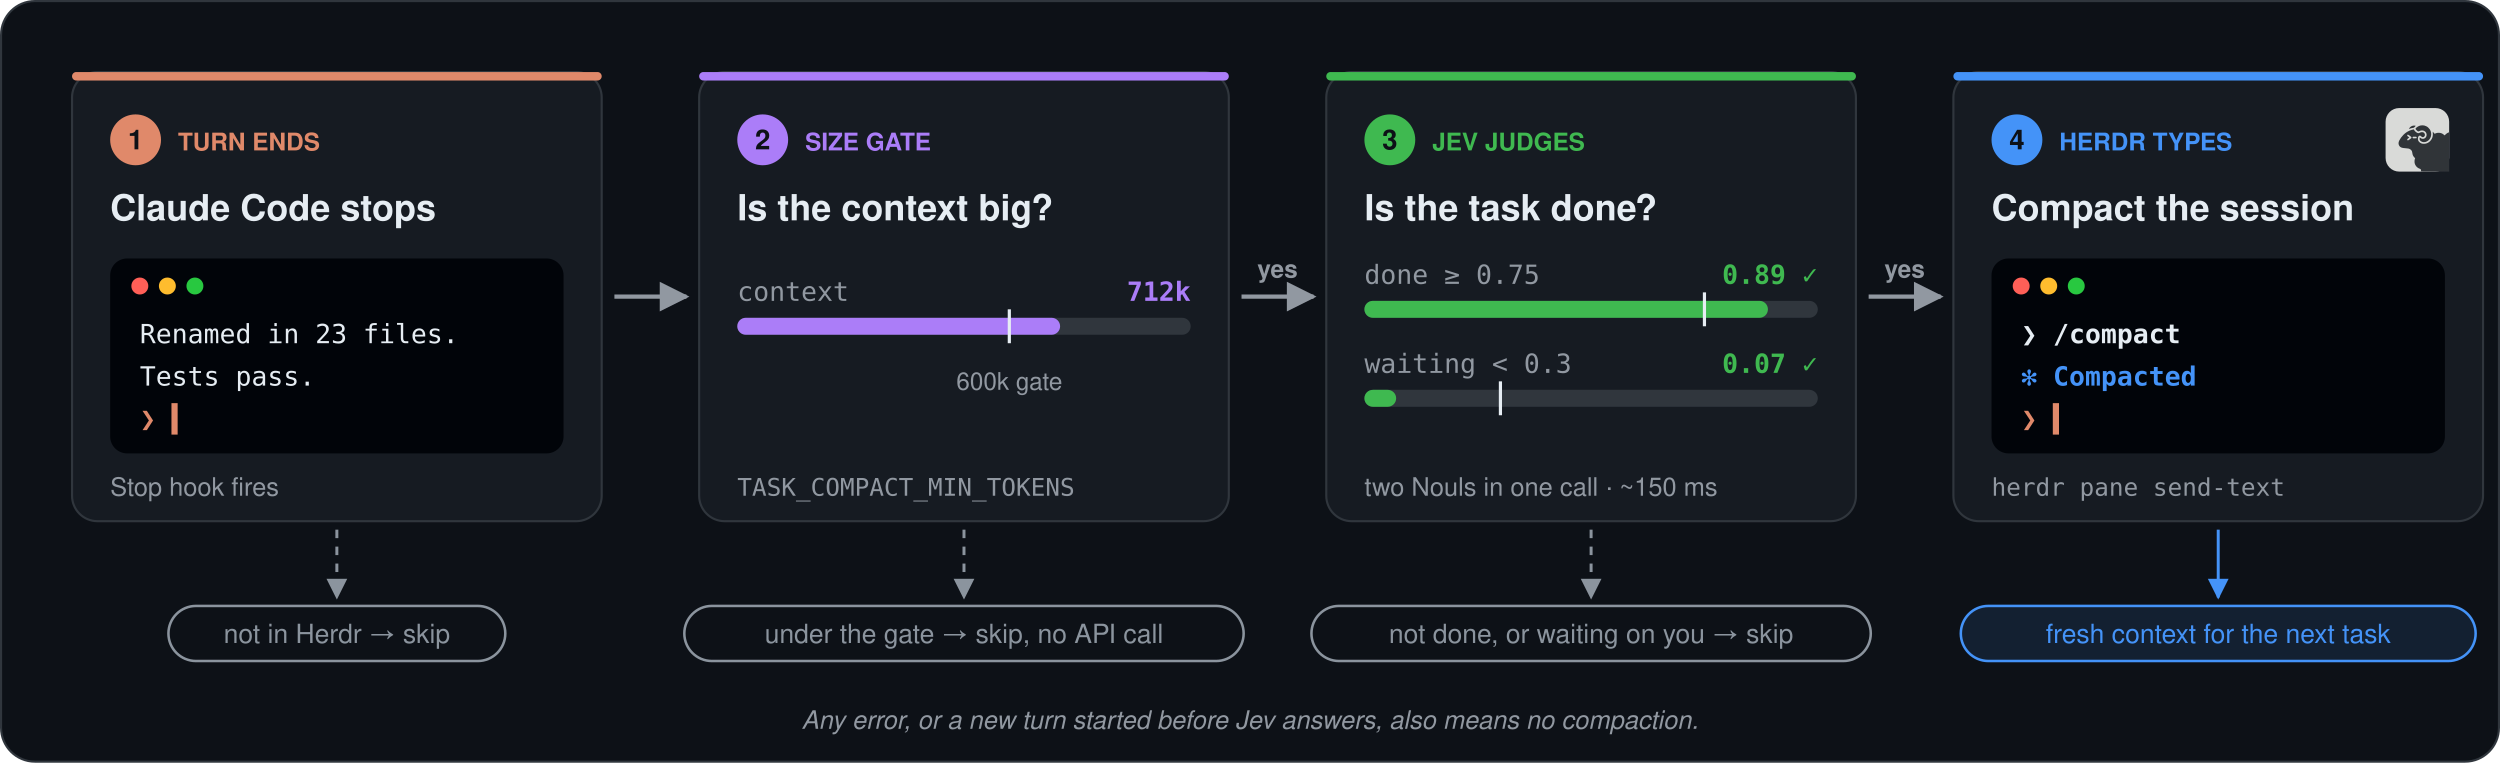
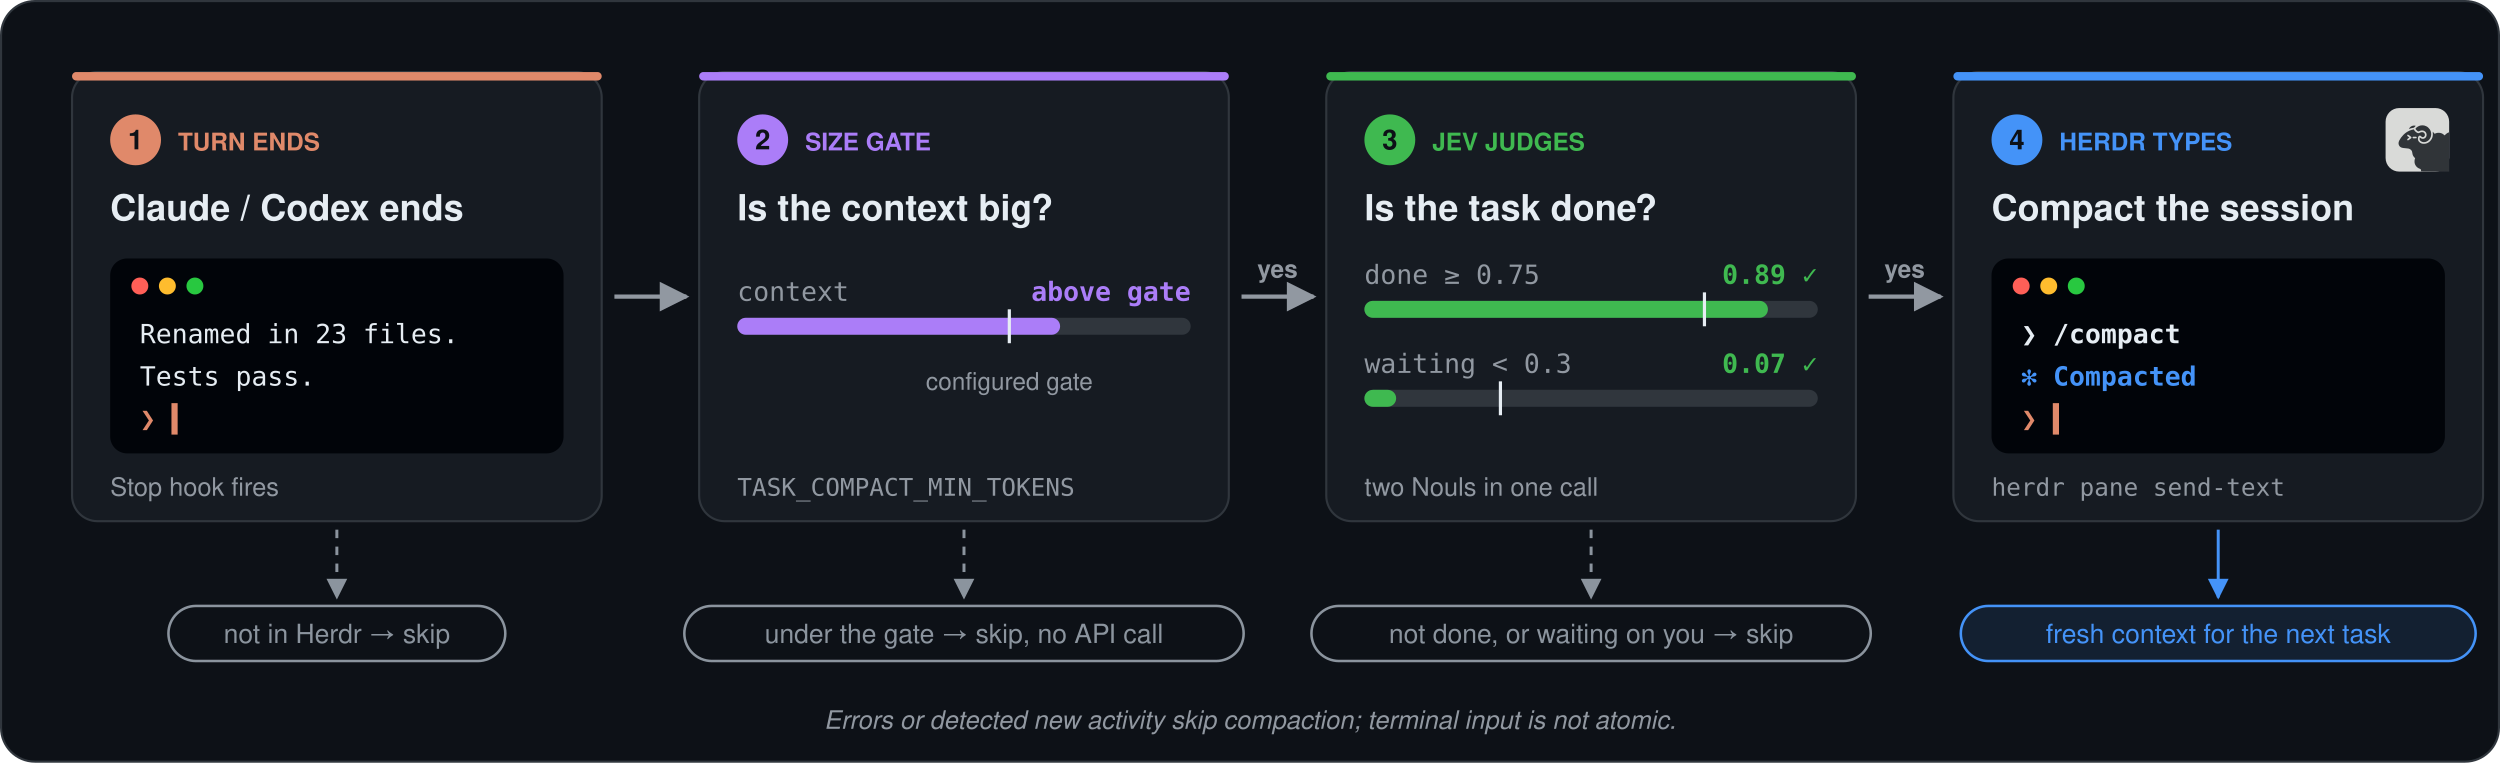
<svg xmlns="http://www.w3.org/2000/svg" width="1180" height="360" viewBox="0 0 1180 360" role="img" aria-label="Flow: turn ends, size gate, Jev judges the task done, Herdr types /compact">
  <defs>
    <marker id="head-muted" viewBox="0 0 10 10" refX="9" refY="5" markerWidth="7" markerHeight="7" orient="auto-start-reverse">
      <path d="M0,0 L10,5 L0,10 z" fill="#9198a1" />
    </marker>
    <marker id="head-skip" viewBox="0 0 10 10" refX="9" refY="5" markerWidth="7" markerHeight="7" orient="auto-start-reverse">
      <path d="M0,0 L10,5 L0,10 z" fill="#8b949e" />
    </marker>
-     <marker id="head-claude" viewBox="0 0 10 10" refX="9" refY="5" markerWidth="7" markerHeight="7" orient="auto-start-reverse">
+     <marker id="head-agent" viewBox="0 0 10 10" refX="9" refY="5" markerWidth="7" markerHeight="7" orient="auto-start-reverse">
      <path d="M0,0 L10,5 L0,10 z" fill="#e0896a" />
    </marker>
    <marker id="head-gate" viewBox="0 0 10 10" refX="9" refY="5" markerWidth="7" markerHeight="7" orient="auto-start-reverse">
      <path d="M0,0 L10,5 L0,10 z" fill="#ab7df8" />
    </marker>
    <marker id="head-jev" viewBox="0 0 10 10" refX="9" refY="5" markerWidth="7" markerHeight="7" orient="auto-start-reverse">
      <path d="M0,0 L10,5 L0,10 z" fill="#3fb950" />
    </marker>
    <marker id="head-herdr" viewBox="0 0 10 10" refX="9" refY="5" markerWidth="7" markerHeight="7" orient="auto-start-reverse">
      <path d="M0,0 L10,5 L0,10 z" fill="#4493f8" />
    </marker>
  </defs>
  <rect x="0.5" y="0.5" width="1179" height="359" rx="16" fill="#0d1117" stroke="#30363d" />
  <rect x="34" y="34" width="250" height="212" rx="12" fill="#161b22" stroke="#30363d" />
  <rect x="34" y="34" width="250" height="4" rx="2" fill="#e0896a" />
  <circle cx="64" cy="66" r="12" fill="#e0896a" />
  <text x="64" y="70.5" font-family="-apple-system, BlinkMacSystemFont, 'Segoe UI', Helvetica, Arial, sans-serif" font-size="13" font-weight="700" fill="#0d1117" text-anchor="middle">1</text>
  <text x="84" y="71" font-family="-apple-system, BlinkMacSystemFont, 'Segoe UI', Helvetica, Arial, sans-serif" font-size="11.5" font-weight="700" fill="#e0896a" text-anchor="start">TURN ENDS</text>
-   <text x="52" y="104" font-family="-apple-system, BlinkMacSystemFont, 'Segoe UI', Helvetica, Arial, sans-serif" font-size="17" font-weight="650" fill="#e6edf3" text-anchor="start">Claude Code stops</text>
+   <text x="52" y="104" font-family="-apple-system, BlinkMacSystemFont, 'Segoe UI', Helvetica, Arial, sans-serif" font-size="17" font-weight="650" fill="#e6edf3" text-anchor="start">Claude / Codex ends</text>
  <rect x="330" y="34" width="250" height="212" rx="12" fill="#161b22" stroke="#30363d" />
  <rect x="330" y="34" width="250" height="4" rx="2" fill="#ab7df8" />
  <circle cx="360" cy="66" r="12" fill="#ab7df8" />
  <text x="360" y="70.5" font-family="-apple-system, BlinkMacSystemFont, 'Segoe UI', Helvetica, Arial, sans-serif" font-size="13" font-weight="700" fill="#0d1117" text-anchor="middle">2</text>
  <text x="380" y="71" font-family="-apple-system, BlinkMacSystemFont, 'Segoe UI', Helvetica, Arial, sans-serif" font-size="11.5" font-weight="700" fill="#ab7df8" text-anchor="start">SIZE GATE</text>
  <text x="348" y="104" font-family="-apple-system, BlinkMacSystemFont, 'Segoe UI', Helvetica, Arial, sans-serif" font-size="17" font-weight="650" fill="#e6edf3" text-anchor="start">Is the context big?</text>
  <rect x="626" y="34" width="250" height="212" rx="12" fill="#161b22" stroke="#30363d" />
  <rect x="626" y="34" width="250" height="4" rx="2" fill="#3fb950" />
  <circle cx="656" cy="66" r="12" fill="#3fb950" />
  <text x="656" y="70.5" font-family="-apple-system, BlinkMacSystemFont, 'Segoe UI', Helvetica, Arial, sans-serif" font-size="13" font-weight="700" fill="#0d1117" text-anchor="middle">3</text>
  <text x="676" y="71" font-family="-apple-system, BlinkMacSystemFont, 'Segoe UI', Helvetica, Arial, sans-serif" font-size="11.5" font-weight="700" fill="#3fb950" text-anchor="start">JEV JUDGES</text>
  <text x="644" y="104" font-family="-apple-system, BlinkMacSystemFont, 'Segoe UI', Helvetica, Arial, sans-serif" font-size="17" font-weight="650" fill="#e6edf3" text-anchor="start">Is the task done?</text>
  <rect x="922" y="34" width="250" height="212" rx="12" fill="#161b22" stroke="#30363d" />
  <rect x="922" y="34" width="250" height="4" rx="2" fill="#4493f8" />
  <circle cx="952" cy="66" r="12" fill="#4493f8" />
  <text x="952" y="70.5" font-family="-apple-system, BlinkMacSystemFont, 'Segoe UI', Helvetica, Arial, sans-serif" font-size="13" font-weight="700" fill="#0d1117" text-anchor="middle">4</text>
  <text x="972" y="71" font-family="-apple-system, BlinkMacSystemFont, 'Segoe UI', Helvetica, Arial, sans-serif" font-size="11.5" font-weight="700" fill="#4493f8" text-anchor="start">HERDR TYPES</text>
  <text x="940" y="104" font-family="-apple-system, BlinkMacSystemFont, 'Segoe UI', Helvetica, Arial, sans-serif" font-size="17" font-weight="650" fill="#e6edf3" text-anchor="start">Compact the session</text>
  <svg x="1126" y="51" width="30" height="30" viewBox="0 0 512 512">
    <rect width="512" height="512" rx="110" fill="#d9dad8" />
    <g fill="#303438" transform="translate(0 512) scale(.1 -.1)">
      <path d="M2794 3710 c-129 -33 -299 -135 -359 -214 -21 -28 -26 -42 -21 -63 9 -38 154 -178 199 -192 32 -11 41 -9 104 23 171 86 354 70 475 -43 150 -138 150 -379 0 -511 -107 -95 -278 -94 -386 2 l-46 40 -11 -29 c-16 -40 -14 -122 4 -164 60 -144 264 -222 452 -174 360 92 559 494 430 868 -36 103 -81 173 -175 267 -71 72 -100 93 -180 132 -52 26 -127 54 -167 62 -96 21 -230 20 -319 -4z M2183 3695 c-116 -32 -221 -108 -273 -199 -17 -28 -30 -54 -30 -58 0 -4 20 1 45 12 66 28 220 68 294 76 64 7 65 7 137 83 40 41 71 77 69 79 -2 2 -21 8 -42 13 -55 12 -140 10 -200 -6z M2212 3388 c-159 -22 -390 -122 -559 -241 -299 -210 -585 -600 -609 -828 -12 -118 40 -251 125 -318 96 -76 178 -98 426 -116 110 -8 224 -21 254 -29 125 -34 230 -115 272 -211 11 -24 24 -81 30 -127 20 -170 65 -271 166 -374 34 -35 63 -65 63 -67 0 -1 -10 -27 -22 -57 -29 -76 -37 -259 -14 -350 42 -170 158 -318 311 -397 44 -23 98 -46 120 -52 22 -6 45 -14 51 -18 5 -5 15 -48 22 -96 6 -48 14 -92 17 -97 4 -6 415 -10 1131 -10 l1124 0 0 1584 0 1585 -55 -19 c-84 -29 -143 -68 -232 -154 l-83 -78 -54 49 c-111 102 -233 151 -391 160 -113 6 -199 -10 -298 -54 l-60 -27 -26 34 c-37 51 -120 134 -127 128 -3 -4 0 -34 7 -67 17 -89 7 -268 -21 -356 -103 -328 -377 -545 -688 -545 -161 0 -273 41 -373 137 -37 35 -66 75 -85 116 -79 173 -8 407 124 407 44 0 68 -14 117 -66 74 -78 167 -82 238 -9 60 62 72 147 33 231 -42 90 -120 130 -238 122 -50 -4 -85 -14 -131 -37 -89 -45 -122 -52 -176 -40 -92 20 -262 163 -302 253 -11 25 -21 45 -22 45 -1 -1 -30 -6 -65 -11z m-256 -505 c115 -88 129 -102 132 -131 2 -18 -2 -40 -9 -49 -7 -8 -69 -55 -138 -105 -103 -73 -130 -88 -151 -83 -35 8 -51 34 -48 74 3 31 12 42 83 92 44 31 80 61 82 66 1 4 -30 31 -69 58 -39 28 -77 56 -85 63 -18 19 -16 72 4 94 32 35 63 23 199 -79z m528 -88 c23 -24 28 -52 14 -82 l-13 -28 -141 -3 c-130 -2 -142 -1 -158 17 -23 26 -24 66 -1 91 16 18 32 20 151 20 105 0 136 -3 148 -15z" />
    </g>
  </svg>
  <rect x="52" y="122" width="214" height="92" rx="8" fill="#010409" />
  <circle cx="66" cy="135" r="4" fill="#ff5f57" />
  <circle cx="79" cy="135" r="4" fill="#febc2e" />
  <circle cx="92" cy="135" r="4" fill="#28c840" />
  <text x="66" y="162" font-family="ui-monospace, SFMono-Regular, Menlo, Consolas, monospace" font-size="12.5" font-weight="400" fill="#e6edf3" text-anchor="start">Renamed in 23 files.</text>
  <text x="66" y="182" font-family="ui-monospace, SFMono-Regular, Menlo, Consolas, monospace" font-size="12.5" font-weight="400" fill="#e6edf3" text-anchor="start">Tests pass.</text>
  <text x="66" y="202" font-family="ui-monospace, SFMono-Regular, Menlo, Consolas, monospace" font-size="12.5" font-weight="600" fill="#e0896a" text-anchor="start">❯ ▍</text>
  <text x="52" y="234" font-family="-apple-system, BlinkMacSystemFont, 'Segoe UI', Helvetica, Arial, sans-serif" font-size="12" font-weight="400" fill="#9198a1" text-anchor="start">Stop hook fires</text>
  <text x="348" y="142" font-family="ui-monospace, SFMono-Regular, Menlo, Consolas, monospace" font-size="12.5" font-weight="500" fill="#9198a1" text-anchor="start">context</text>
-   <text x="562" y="142" font-family="ui-monospace, SFMono-Regular, Menlo, Consolas, monospace" font-size="12.5" font-weight="600" fill="#ab7df8" text-anchor="end">712k</text>
+   <text x="562" y="142" font-family="ui-monospace, SFMono-Regular, Menlo, Consolas, monospace" font-size="12.5" font-weight="600" fill="#ab7df8" text-anchor="end">above gate</text>
  <rect x="348" y="150" width="214" height="8" rx="4" fill="#30363d" />
  <rect x="348" y="150" width="152.368" height="8" rx="4" fill="#ab7df8" />
  <line x1="476.4" y1="146" x2="476.4" y2="162" stroke="#e6edf3" stroke-width="1.5" />
-   <text x="476.4" y="184" font-family="-apple-system, BlinkMacSystemFont, 'Segoe UI', Helvetica, Arial, sans-serif" font-size="11.5" font-weight="500" fill="#9198a1" text-anchor="middle">600k gate</text>
+   <text x="476.4" y="184" font-family="-apple-system, BlinkMacSystemFont, 'Segoe UI', Helvetica, Arial, sans-serif" font-size="11.5" font-weight="500" fill="#9198a1" text-anchor="middle">configured gate</text>
  <text x="348" y="234" font-family="ui-monospace, SFMono-Regular, Menlo, Consolas, monospace" font-size="11.5" font-weight="400" fill="#9198a1" text-anchor="start">TASK_COMPACT_MIN_TOKENS</text>
  <text x="644" y="134" font-family="ui-monospace, SFMono-Regular, Menlo, Consolas, monospace" font-size="12.5" font-weight="500" fill="#9198a1" text-anchor="start">done ≥ 0.75</text>
  <text x="858" y="134" font-family="ui-monospace, SFMono-Regular, Menlo, Consolas, monospace" font-size="12.5" font-weight="600" fill="#3fb950" text-anchor="end">0.89 ✓</text>
  <rect x="644" y="142" width="214" height="8" rx="4" fill="#30363d" />
  <rect x="644" y="142" width="190.46" height="8" rx="4" fill="#3fb950" />
  <line x1="804.5" y1="138" x2="804.5" y2="154" stroke="#e6edf3" stroke-width="1.5" />
  <text x="644" y="176" font-family="ui-monospace, SFMono-Regular, Menlo, Consolas, monospace" font-size="12.5" font-weight="500" fill="#9198a1" text-anchor="start">waiting &lt; 0.3</text>
  <text x="858" y="176" font-family="ui-monospace, SFMono-Regular, Menlo, Consolas, monospace" font-size="12.5" font-weight="600" fill="#3fb950" text-anchor="end">0.07 ✓</text>
  <rect x="644" y="184" width="214" height="8" rx="4" fill="#30363d" />
  <rect x="644" y="184" width="14.98" height="8" rx="4" fill="#3fb950" />
  <line x1="708.2" y1="180" x2="708.2" y2="196" stroke="#e6edf3" stroke-width="1.5" />
-   <text x="644" y="234" font-family="-apple-system, BlinkMacSystemFont, 'Segoe UI', Helvetica, Arial, sans-serif" font-size="12" font-weight="400" fill="#9198a1" text-anchor="start">two Nouls in one call · ~150 ms</text>
+   <text x="644" y="234" font-family="-apple-system, BlinkMacSystemFont, 'Segoe UI', Helvetica, Arial, sans-serif" font-size="12" font-weight="400" fill="#9198a1" text-anchor="start">two Nouls in one call</text>
  <rect x="940" y="122" width="214" height="92" rx="8" fill="#010409" />
  <circle cx="954" cy="135" r="4" fill="#ff5f57" />
  <circle cx="967" cy="135" r="4" fill="#febc2e" />
  <circle cx="980" cy="135" r="4" fill="#28c840" />
  <text x="954" y="162" font-family="ui-monospace, SFMono-Regular, Menlo, Consolas, monospace" font-size="12.5" font-weight="600" fill="#e6edf3" text-anchor="start">❯ /compact</text>
  <text x="954" y="182" font-family="ui-monospace, SFMono-Regular, Menlo, Consolas, monospace" font-size="12.5" font-weight="600" fill="#4493f8" text-anchor="start">✻ Compacted</text>
  <text x="954" y="202" font-family="ui-monospace, SFMono-Regular, Menlo, Consolas, monospace" font-size="12.5" font-weight="600" fill="#e0896a" text-anchor="start">❯ ▍</text>
  <text x="940" y="234" font-family="ui-monospace, SFMono-Regular, Menlo, Consolas, monospace" font-size="11.5" font-weight="400" fill="#9198a1" text-anchor="start">herdr pane send-text</text>
  <line x1="290" y1="140.0" x2="324" y2="140.0" stroke="#9198a1" stroke-width="2" marker-end="url(#head-muted)" />
  <line x1="586" y1="140.0" x2="620" y2="140.0" stroke="#9198a1" stroke-width="2" marker-end="url(#head-muted)" />
  <text x="603" y="131.0" font-family="-apple-system, BlinkMacSystemFont, 'Segoe UI', Helvetica, Arial, sans-serif" font-size="11.5" font-weight="600" fill="#9198a1" text-anchor="middle">yes</text>
  <line x1="882" y1="140.0" x2="916" y2="140.0" stroke="#9198a1" stroke-width="2" marker-end="url(#head-muted)" />
  <text x="899" y="131.0" font-family="-apple-system, BlinkMacSystemFont, 'Segoe UI', Helvetica, Arial, sans-serif" font-size="11.5" font-weight="600" fill="#9198a1" text-anchor="middle">yes</text>
  <line x1="159.0" y1="250" x2="159.0" y2="282" stroke="#8b949e" stroke-width="1.4" stroke-dasharray="4 4" marker-end="url(#head-skip)" />
  <rect x="79.5" y="286" width="159.0" height="26" rx="13" fill="#0d1117" stroke="#8b949e" stroke-width="1.2" />
  <text x="159.0" y="303.5" font-family="-apple-system, BlinkMacSystemFont, 'Segoe UI', Helvetica, Arial, sans-serif" font-size="12.5" font-weight="500" fill="#8b949e" text-anchor="middle">not in Herdr → skip</text>
  <line x1="455.0" y1="250" x2="455.0" y2="282" stroke="#8b949e" stroke-width="1.4" stroke-dasharray="4 4" marker-end="url(#head-skip)" />
  <rect x="323.0" y="286" width="264.0" height="26" rx="13" fill="#0d1117" stroke="#8b949e" stroke-width="1.2" />
  <text x="455.0" y="303.5" font-family="-apple-system, BlinkMacSystemFont, 'Segoe UI', Helvetica, Arial, sans-serif" font-size="12.5" font-weight="500" fill="#8b949e" text-anchor="middle">under the gate → skip, no API call</text>
  <line x1="751.0" y1="250" x2="751.0" y2="282" stroke="#8b949e" stroke-width="1.4" stroke-dasharray="4 4" marker-end="url(#head-skip)" />
  <rect x="619.0" y="286" width="264.0" height="26" rx="13" fill="#0d1117" stroke="#8b949e" stroke-width="1.2" />
  <text x="751.0" y="303.5" font-family="-apple-system, BlinkMacSystemFont, 'Segoe UI', Helvetica, Arial, sans-serif" font-size="12.5" font-weight="500" fill="#8b949e" text-anchor="middle">not done, or waiting on you → skip</text>
  <line x1="1047.0" y1="250" x2="1047.0" y2="282" stroke="#4493f8" stroke-width="1.4" marker-end="url(#head-herdr)" />
  <rect x="925.5" y="286" width="243" height="26" rx="13" fill="#0d1117" />
  <rect x="925.5" y="286" width="243" height="26" rx="13" fill="#4493f8" fill-opacity="0.12" stroke="#4493f8" stroke-width="1.2" />
  <text x="1047.0" y="303.5" font-family="-apple-system, BlinkMacSystemFont, 'Segoe UI', Helvetica, Arial, sans-serif" font-size="12.5" font-weight="500" fill="#4493f8" text-anchor="middle">fresh context for the next task</text>
-   <text x="590.0" y="344" font-family="-apple-system, BlinkMacSystemFont, 'Segoe UI', Helvetica, Arial, sans-serif" font-size="12" font-weight="400" fill="#9198a1" text-anchor="middle" font-style="italic">Any error, or a new turn started before Jev answers, also means no compaction.</text>
+   <text x="590.0" y="344" font-family="-apple-system, BlinkMacSystemFont, 'Segoe UI', Helvetica, Arial, sans-serif" font-size="12" font-weight="400" fill="#9198a1" text-anchor="middle" font-style="italic">Errors or detected new activity skip compaction; terminal input is not atomic.</text>
</svg>
